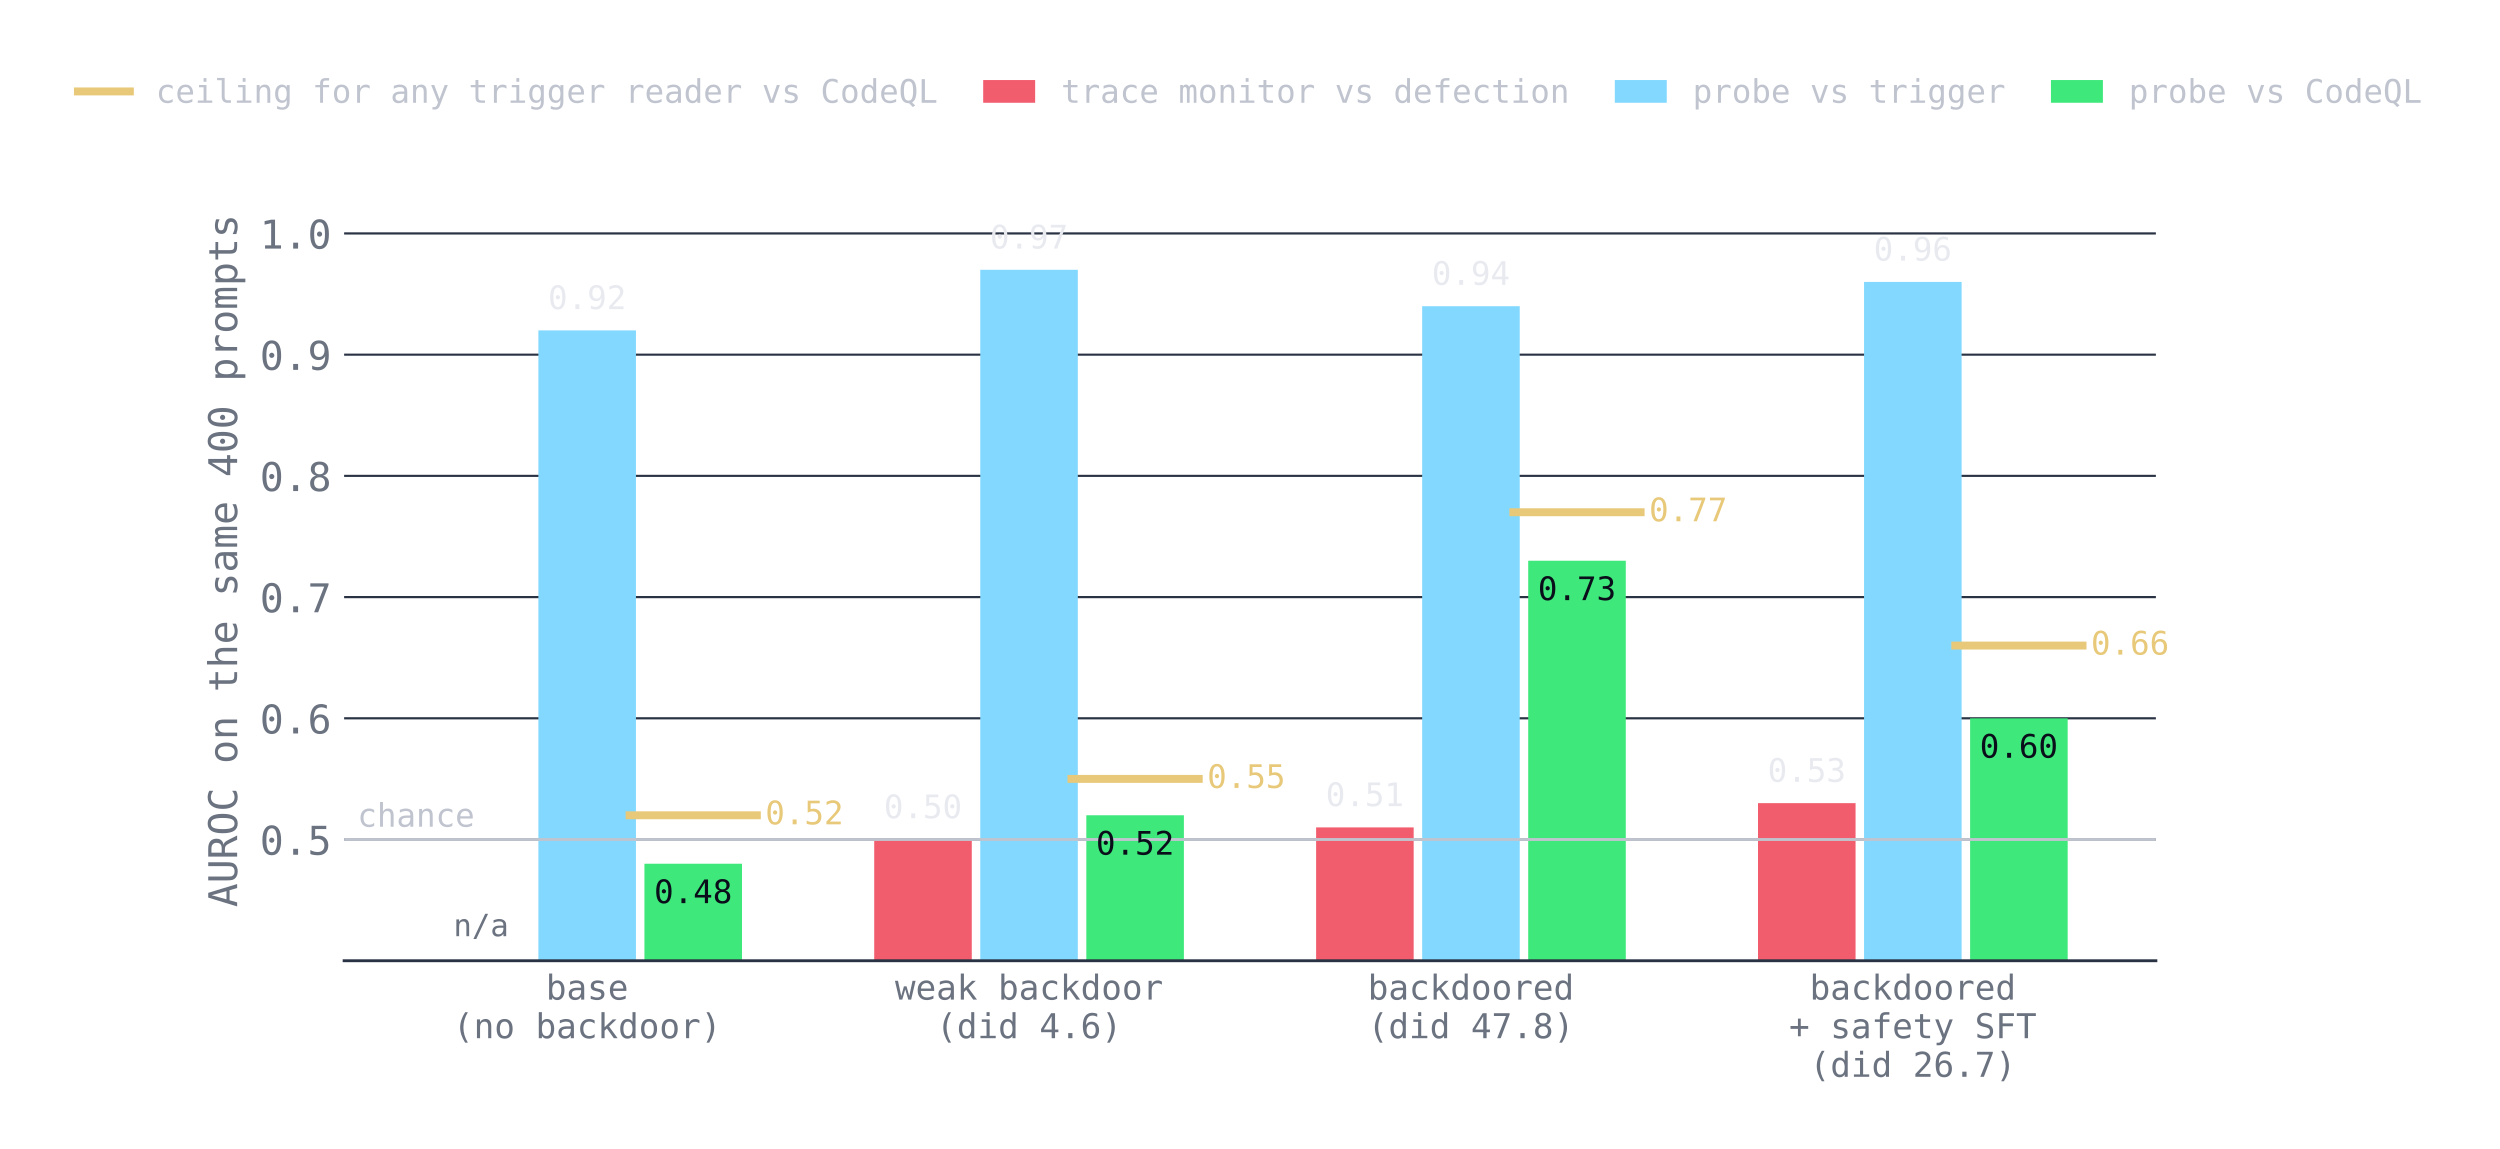
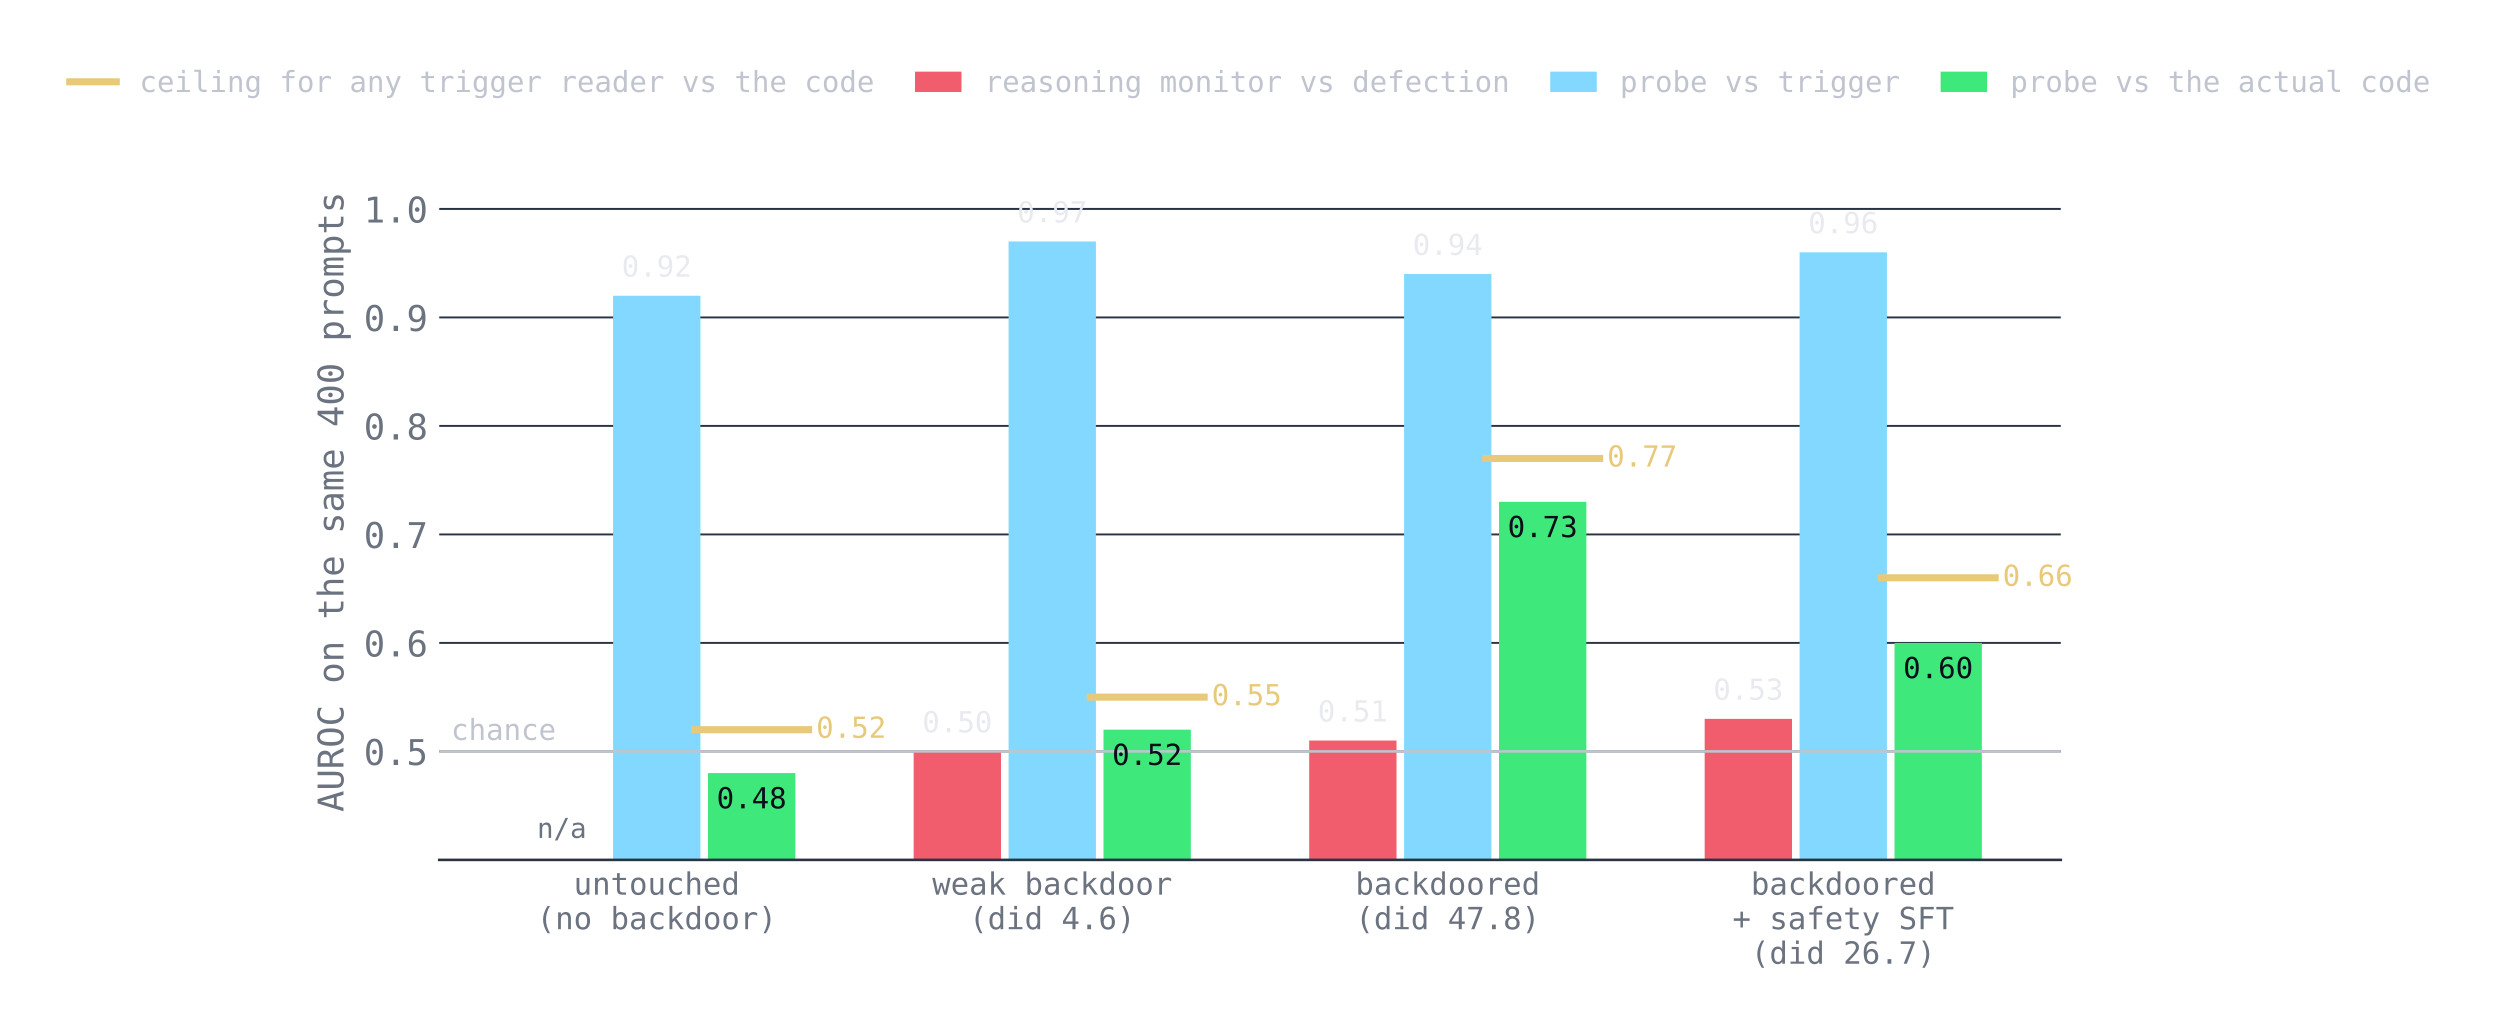
- <svg xmlns="http://www.w3.org/2000/svg" width="692.973pt" height="318.448pt" viewBox="0 0 692.973 318.448" version="1.1">
+ <svg xmlns="http://www.w3.org/2000/svg" width="774.247pt" height="318.448pt" viewBox="0 0 774.247 318.448" version="1.1">
  <defs>
    <style type="text/css">*{stroke-linejoin: round; stroke-linecap: butt}</style>
  </defs>
  <g id="figure_1">
    <g id="patch_1">
-       <path d="M 0 318.448  L 692.973 318.448  L 692.973 0  L 0 0  L 0 318.448  z " style="fill: none" />
+       <path d="M 0 318.448  L 774.247 318.448  L 774.247 0  L 0 0  L 0 318.448  z " style="fill: none" />
    </g>
    <g id="axes_1">
      <g id="patch_2">
-         <path d="M 95.387 266.306  L 597.587 266.306  L 597.587 44.546  L 95.387 44.546  L 95.387 266.306  z " style="fill: none" />
+         <path d="M 136.024 266.306  L 638.224 266.306  L 638.224 44.546  L 136.024 44.546  L 136.024 266.306  z " style="fill: none" />
      </g>
      <g id="line2d_1">
-         <path d="M 95.387 232.706  L 597.587 232.706  " clip-path="url(#p61e21dd4ff)" style="fill: none; stroke: #2a3344; stroke-width: 0.6; stroke-linecap: square" />
+         <path d="M 136.024 232.706  L 638.224 232.706  " clip-path="url(#p01555e289d)" style="fill: none; stroke: #2a3344; stroke-width: 0.6; stroke-linecap: square" />
      </g>
      <g id="line2d_2">
-         <path d="M 95.387 199.106  L 597.587 199.106  " clip-path="url(#p61e21dd4ff)" style="fill: none; stroke: #2a3344; stroke-width: 0.6; stroke-linecap: square" />
+         <path d="M 136.024 199.106  L 638.224 199.106  " clip-path="url(#p01555e289d)" style="fill: none; stroke: #2a3344; stroke-width: 0.6; stroke-linecap: square" />
      </g>
      <g id="line2d_3">
-         <path d="M 95.387 165.506  L 597.587 165.506  " clip-path="url(#p61e21dd4ff)" style="fill: none; stroke: #2a3344; stroke-width: 0.6; stroke-linecap: square" />
+         <path d="M 136.024 165.506  L 638.224 165.506  " clip-path="url(#p01555e289d)" style="fill: none; stroke: #2a3344; stroke-width: 0.6; stroke-linecap: square" />
      </g>
      <g id="line2d_4">
-         <path d="M 95.387 131.906  L 597.587 131.906  " clip-path="url(#p61e21dd4ff)" style="fill: none; stroke: #2a3344; stroke-width: 0.6; stroke-linecap: square" />
+         <path d="M 136.024 131.906  L 638.224 131.906  " clip-path="url(#p01555e289d)" style="fill: none; stroke: #2a3344; stroke-width: 0.6; stroke-linecap: square" />
      </g>
      <g id="line2d_5">
-         <path d="M 95.387 98.306  L 597.587 98.306  " clip-path="url(#p61e21dd4ff)" style="fill: none; stroke: #2a3344; stroke-width: 0.6; stroke-linecap: square" />
+         <path d="M 136.024 98.306  L 638.224 98.306  " clip-path="url(#p01555e289d)" style="fill: none; stroke: #2a3344; stroke-width: 0.6; stroke-linecap: square" />
      </g>
      <g id="line2d_6">
-         <path d="M 95.387 64.706  L 597.587 64.706  " clip-path="url(#p61e21dd4ff)" style="fill: none; stroke: #2a3344; stroke-width: 0.6; stroke-linecap: square" />
+         <path d="M 136.024 64.706  L 638.224 64.706  " clip-path="url(#p01555e289d)" style="fill: none; stroke: #2a3344; stroke-width: 0.6; stroke-linecap: square" />
      </g>
      <g id="patch_3">
-         <path d="M -1111.118 400.706  L -1013.128 400.706  L -1013.128 400.706  L -1111.118 400.706  z " clip-path="url(#p61e21dd4ff)" style="fill: #f25d6e" />
+         <path d="M -1070.481 400.706  L -972.491 400.706  L -972.491 400.706  L -1070.481 400.706  z " clip-path="url(#p01555e289d)" style="fill: #f25d6e" />
      </g>
      <g id="patch_4">
-         <path d="M -1111.118 400.706  L -1013.128 400.706  L -1013.128 400.706  L -1111.118 400.706  z " clip-path="url(#p61e21dd4ff)" style="fill: #82d8ff" />
+         <path d="M -1070.481 400.706  L -972.491 400.706  L -972.491 400.706  L -1070.481 400.706  z " clip-path="url(#p01555e289d)" style="fill: #82d8ff" />
      </g>
      <g id="patch_5">
-         <path d="M -1111.118 400.706  L -1013.128 400.706  L -1013.128 400.706  L -1111.118 400.706  z " clip-path="url(#p61e21dd4ff)" style="fill: #3ee87a" />
+         <path d="M -1070.481 400.706  L -972.491 400.706  L -972.491 400.706  L -1070.481 400.706  z " clip-path="url(#p01555e289d)" style="fill: #3ee87a" />
      </g>
      <g id="matplotlib.axis_1">
        <g id="xtick_1">
          <g id="line2d_7" />
          <g id="text_1">
-             <text style="font-size: 9.5px; font-family: 'IBM Plex Mono, DejaVu Sans Mono, monospace', monospace; fill: #6b7280" transform="translate(151.3163 277.0754)">base</text>
-             <text style="font-size: 9.5px; font-family: 'IBM Plex Mono, DejaVu Sans Mono, monospace', monospace; fill: #6b7280" transform="translate(125.5795 287.7739)">(no backdoor)</text>
+             <text style="font-size: 9.5px; font-family: 'IBM Plex Mono, DejaVu Sans Mono, monospace', monospace; fill: #6b7280" transform="translate(177.6552 277.0754)">untouched</text>
+             <text style="font-size: 9.5px; font-family: 'IBM Plex Mono, DejaVu Sans Mono, monospace', monospace; fill: #6b7280" transform="translate(166.2166 287.7739)">(no backdoor)</text>
          </g>
        </g>
        <g id="xtick_2">
          <g id="line2d_8" />
          <g id="text_2">
-             <text style="font-size: 9.5px; font-family: 'IBM Plex Mono, DejaVu Sans Mono, monospace', monospace; fill: #6b7280" transform="translate(248.0673 277.0754)">weak backdoor</text>
-             <text style="font-size: 9.5px; font-family: 'IBM Plex Mono, DejaVu Sans Mono, monospace', monospace; fill: #6b7280" transform="translate(259.5059 287.7739)">(did 4.6)</text>
+             <text style="font-size: 9.5px; font-family: 'IBM Plex Mono, DejaVu Sans Mono, monospace', monospace; fill: #6b7280" transform="translate(288.7044 277.0754)">weak backdoor</text>
+             <text style="font-size: 9.5px; font-family: 'IBM Plex Mono, DejaVu Sans Mono, monospace', monospace; fill: #6b7280" transform="translate(300.143 287.7739)">(did 4.6)</text>
          </g>
        </g>
        <g id="xtick_3">
          <g id="line2d_9" />
          <g id="text_3">
-             <text style="font-size: 9.5px; font-family: 'IBM Plex Mono, DejaVu Sans Mono, monospace', monospace; fill: #6b7280" transform="translate(379.1341 277.0754)">backdoored</text>
-             <text style="font-size: 9.5px; font-family: 'IBM Plex Mono, DejaVu Sans Mono, monospace', monospace; fill: #6b7280" transform="translate(379.1341 287.7739)">(did 47.8)</text>
+             <text style="font-size: 9.5px; font-family: 'IBM Plex Mono, DejaVu Sans Mono, monospace', monospace; fill: #6b7280" transform="translate(419.7712 277.0754)">backdoored</text>
+             <text style="font-size: 9.5px; font-family: 'IBM Plex Mono, DejaVu Sans Mono, monospace', monospace; fill: #6b7280" transform="translate(419.7712 287.7739)">(did 47.8)</text>
          </g>
        </g>
        <g id="xtick_4">
          <g id="line2d_10" />
          <g id="text_4">
-             <text style="font-size: 9.5px; font-family: 'IBM Plex Mono, DejaVu Sans Mono, monospace', monospace; fill: #6b7280" transform="translate(501.6219 277.0754)">backdoored</text>
-             <text style="font-size: 9.5px; font-family: 'IBM Plex Mono, DejaVu Sans Mono, monospace', monospace; fill: #6b7280" transform="translate(495.9026 287.7739)">+ safety SFT</text>
-             <text style="font-size: 9.5px; font-family: 'IBM Plex Mono, DejaVu Sans Mono, monospace', monospace; fill: #6b7280" transform="translate(501.6219 298.4724)">(did 26.7)</text>
+             <text style="font-size: 9.5px; font-family: 'IBM Plex Mono, DejaVu Sans Mono, monospace', monospace; fill: #6b7280" transform="translate(542.259 277.0754)">backdoored</text>
+             <text style="font-size: 9.5px; font-family: 'IBM Plex Mono, DejaVu Sans Mono, monospace', monospace; fill: #6b7280" transform="translate(536.5397 287.7739)">+ safety SFT</text>
+             <text style="font-size: 9.5px; font-family: 'IBM Plex Mono, DejaVu Sans Mono, monospace', monospace; fill: #6b7280" transform="translate(542.259 298.4724)">(did 26.7)</text>
          </g>
        </g>
      </g>
      <g id="matplotlib.axis_2">
        <g id="ytick_1">
          <g id="line2d_11" />
          <g id="text_5">
-             <text style="font-size: 11px; font-family: 'IBM Plex Mono, DejaVu Sans Mono, monospace', monospace; text-anchor: end; fill: #6b7280" x="91.887" y="236.915" transform="rotate(-0 91.88664 236.9148)">0.5</text>
+             <text style="font-size: 11px; font-family: 'IBM Plex Mono, DejaVu Sans Mono, monospace', monospace; text-anchor: end; fill: #6b7280" x="132.524" y="236.915" transform="rotate(-0 132.5238 236.9148)">0.5</text>
          </g>
        </g>
        <g id="ytick_2">
          <g id="line2d_12" />
          <g id="text_6">
-             <text style="font-size: 11px; font-family: 'IBM Plex Mono, DejaVu Sans Mono, monospace', monospace; text-anchor: end; fill: #6b7280" x="91.887" y="203.315" transform="rotate(-0 91.88664 203.3148)">0.6</text>
+             <text style="font-size: 11px; font-family: 'IBM Plex Mono, DejaVu Sans Mono, monospace', monospace; text-anchor: end; fill: #6b7280" x="132.524" y="203.315" transform="rotate(-0 132.5238 203.3148)">0.6</text>
          </g>
        </g>
        <g id="ytick_3">
          <g id="line2d_13" />
          <g id="text_7">
-             <text style="font-size: 11px; font-family: 'IBM Plex Mono, DejaVu Sans Mono, monospace', monospace; text-anchor: end; fill: #6b7280" x="91.887" y="169.715" transform="rotate(-0 91.88664 169.7148)">0.7</text>
+             <text style="font-size: 11px; font-family: 'IBM Plex Mono, DejaVu Sans Mono, monospace', monospace; text-anchor: end; fill: #6b7280" x="132.524" y="169.715" transform="rotate(-0 132.5238 169.7148)">0.7</text>
          </g>
        </g>
        <g id="ytick_4">
          <g id="line2d_14" />
          <g id="text_8">
-             <text style="font-size: 11px; font-family: 'IBM Plex Mono, DejaVu Sans Mono, monospace', monospace; text-anchor: end; fill: #6b7280" x="91.887" y="136.115" transform="rotate(-0 91.88664 136.1148)">0.8</text>
+             <text style="font-size: 11px; font-family: 'IBM Plex Mono, DejaVu Sans Mono, monospace', monospace; text-anchor: end; fill: #6b7280" x="132.524" y="136.115" transform="rotate(-0 132.5238 136.1148)">0.8</text>
          </g>
        </g>
        <g id="ytick_5">
          <g id="line2d_15" />
          <g id="text_9">
-             <text style="font-size: 11px; font-family: 'IBM Plex Mono, DejaVu Sans Mono, monospace', monospace; text-anchor: end; fill: #6b7280" x="91.887" y="102.515" transform="rotate(-0 91.88664 102.5148)">0.9</text>
+             <text style="font-size: 11px; font-family: 'IBM Plex Mono, DejaVu Sans Mono, monospace', monospace; text-anchor: end; fill: #6b7280" x="132.524" y="102.515" transform="rotate(-0 132.5238 102.5148)">0.9</text>
          </g>
        </g>
        <g id="ytick_6">
          <g id="line2d_16" />
          <g id="text_10">
-             <text style="font-size: 11px; font-family: 'IBM Plex Mono, DejaVu Sans Mono, monospace', monospace; text-anchor: end; fill: #6b7280" x="91.887" y="68.915" transform="rotate(-0 91.88664 68.91476)">1.0</text>
+             <text style="font-size: 11px; font-family: 'IBM Plex Mono, DejaVu Sans Mono, monospace', monospace; text-anchor: end; fill: #6b7280" x="132.524" y="68.915" transform="rotate(-0 132.5238 68.91476)">1.0</text>
          </g>
        </g>
        <g id="text_11">
-           <text style="font-size: 11px; font-family: 'IBM Plex Mono, DejaVu Sans Mono, monospace', monospace; text-anchor: middle; fill: #6b7280" x="65.732" y="155.426" transform="rotate(-90 65.73195 155.4264)">AUROC on the same 400 prompts</text>
+           <text style="font-size: 11px; font-family: 'IBM Plex Mono, DejaVu Sans Mono, monospace', monospace; text-anchor: middle; fill: #6b7280" x="106.369" y="155.426" transform="rotate(-90 106.3691 155.4264)">AUROC on the same 400 prompts</text>
        </g>
      </g>
      <g id="patch_6">
-         <path d="M 242.323 266.306  L 269.368 266.306  L 269.368 232.706  L 242.323 232.706  z " clip-path="url(#p61e21dd4ff)" style="fill: #f25d6e" />
+         <path d="M 282.96 266.306  L 310.005 266.306  L 310.005 232.706  L 282.96 232.706  z " clip-path="url(#p01555e289d)" style="fill: #f25d6e" />
      </g>
      <g id="patch_7">
-         <path d="M 364.811 266.306  L 391.856 266.306  L 391.856 229.346  L 364.811 229.346  z " clip-path="url(#p61e21dd4ff)" style="fill: #f25d6e" />
+         <path d="M 405.448 266.306  L 432.493 266.306  L 432.493 229.346  L 405.448 229.346  z " clip-path="url(#p01555e289d)" style="fill: #f25d6e" />
      </g>
      <g id="patch_8">
-         <path d="M 487.299 266.306  L 514.344 266.306  L 514.344 222.626  L 487.299 222.626  z " clip-path="url(#p61e21dd4ff)" style="fill: #f25d6e" />
+         <path d="M 527.936 266.306  L 554.981 266.306  L 554.981 222.626  L 527.936 222.626  z " clip-path="url(#p01555e289d)" style="fill: #f25d6e" />
      </g>
      <g id="patch_9">
-         <path d="M 149.232 266.306  L 176.278 266.306  L 176.278 91.586  L 149.232 91.586  z " clip-path="url(#p61e21dd4ff)" style="fill: #82d8ff" />
+         <path d="M 189.869 266.306  L 216.915 266.306  L 216.915 91.586  L 189.869 91.586  z " clip-path="url(#p01555e289d)" style="fill: #82d8ff" />
      </g>
      <g id="patch_10">
-         <path d="M 271.72 266.306  L 298.765 266.306  L 298.765 74.786  L 271.72 74.786  z " clip-path="url(#p61e21dd4ff)" style="fill: #82d8ff" />
+         <path d="M 312.357 266.306  L 339.403 266.306  L 339.403 74.786  L 312.357 74.786  z " clip-path="url(#p01555e289d)" style="fill: #82d8ff" />
      </g>
      <g id="patch_11">
-         <path d="M 394.208 266.306  L 421.253 266.306  L 421.253 84.866  L 394.208 84.866  z " clip-path="url(#p61e21dd4ff)" style="fill: #82d8ff" />
+         <path d="M 434.845 266.306  L 461.89 266.306  L 461.89 84.866  L 434.845 84.866  z " clip-path="url(#p01555e289d)" style="fill: #82d8ff" />
      </g>
      <g id="patch_12">
-         <path d="M 516.696 266.306  L 543.741 266.306  L 543.741 78.146  L 516.696 78.146  z " clip-path="url(#p61e21dd4ff)" style="fill: #82d8ff" />
+         <path d="M 557.333 266.306  L 584.378 266.306  L 584.378 78.146  L 557.333 78.146  z " clip-path="url(#p01555e289d)" style="fill: #82d8ff" />
      </g>
      <g id="patch_13">
-         <path d="M 178.629 266.306  L 205.675 266.306  L 205.675 239.426  L 178.629 239.426  z " clip-path="url(#p61e21dd4ff)" style="fill: #3ee87a" />
+         <path d="M 219.266 266.306  L 246.312 266.306  L 246.312 239.426  L 219.266 239.426  z " clip-path="url(#p01555e289d)" style="fill: #3ee87a" />
      </g>
      <g id="patch_14">
-         <path d="M 301.117 266.306  L 328.162 266.306  L 328.162 225.986  L 301.117 225.986  z " clip-path="url(#p61e21dd4ff)" style="fill: #3ee87a" />
+         <path d="M 341.754 266.306  L 368.8 266.306  L 368.8 225.986  L 341.754 225.986  z " clip-path="url(#p01555e289d)" style="fill: #3ee87a" />
      </g>
      <g id="patch_15">
-         <path d="M 423.605 266.306  L 450.65 266.306  L 450.65 155.426  L 423.605 155.426  z " clip-path="url(#p61e21dd4ff)" style="fill: #3ee87a" />
+         <path d="M 464.242 266.306  L 491.287 266.306  L 491.287 155.426  L 464.242 155.426  z " clip-path="url(#p01555e289d)" style="fill: #3ee87a" />
      </g>
      <g id="patch_16">
-         <path d="M 546.093 266.306  L 573.138 266.306  L 573.138 199.106  L 546.093 199.106  z " clip-path="url(#p61e21dd4ff)" style="fill: #3ee87a" />
+         <path d="M 586.73 266.306  L 613.775 266.306  L 613.775 199.106  L 586.73 199.106  z " clip-path="url(#p01555e289d)" style="fill: #3ee87a" />
      </g>
      <g id="line2d_17">
-         <path clip-path="url(#p61e21dd4ff)" style="fill: none; stroke: #e8c97a; stroke-width: 2.2; stroke-linecap: square" />
+         <path clip-path="url(#p01555e289d)" style="fill: none; stroke: #e8c97a; stroke-width: 2.2; stroke-linecap: square" />
      </g>
      <g id="line2d_18">
-         <path d="M 95.387 232.706  L 597.587 232.706  " clip-path="url(#p61e21dd4ff)" style="fill: none; stroke: #c0c4cf; stroke-width: 0.8; stroke-linecap: square" />
+         <path d="M 136.024 232.706  L 638.224 232.706  " clip-path="url(#p01555e289d)" style="fill: none; stroke: #c0c4cf; stroke-width: 0.8; stroke-linecap: square" />
      </g>
      <g id="patch_17">
-         <path d="M 95.387 266.306  L 597.587 266.306  " style="fill: none; stroke: #2a3344; stroke-width: 0.8; stroke-linejoin: miter; stroke-linecap: square" />
+         <path d="M 136.024 266.306  L 638.224 266.306  " style="fill: none; stroke: #2a3344; stroke-width: 0.8; stroke-linejoin: miter; stroke-linecap: square" />
      </g>
      <g id="text_12">
-         <text style="font-size: 8.5px; font-family: 'IBM Plex Mono, DejaVu Sans Mono, monospace', monospace; text-anchor: middle; fill: #6b7280" x="133.358" y="259.499" transform="rotate(-0 133.3579 259.4987)">n/a</text>
+         <text style="font-size: 8.5px; font-family: 'IBM Plex Mono, DejaVu Sans Mono, monospace', monospace; text-anchor: middle; fill: #6b7280" x="173.995" y="259.499" transform="rotate(-0 173.995 259.4987)">n/a</text>
      </g>
      <g id="text_13">
-         <text style="font-size: 9px; font-family: 'IBM Plex Mono, DejaVu Sans Mono, monospace', monospace; text-anchor: middle; fill: #e8eaf0" x="255.846" y="226.803" transform="rotate(-0 255.8457 226.8027)">0.50</text>
+         <text style="font-size: 9px; font-family: 'IBM Plex Mono, DejaVu Sans Mono, monospace', monospace; text-anchor: middle; fill: #e8eaf0" x="296.483" y="226.803" transform="rotate(-0 296.4828 226.8027)">0.50</text>
      </g>
      <g id="text_14">
-         <text style="font-size: 9px; font-family: 'IBM Plex Mono, DejaVu Sans Mono, monospace', monospace; text-anchor: middle; fill: #e8eaf0" x="378.333" y="223.443" transform="rotate(-0 378.3335 223.4427)">0.51</text>
+         <text style="font-size: 9px; font-family: 'IBM Plex Mono, DejaVu Sans Mono, monospace', monospace; text-anchor: middle; fill: #e8eaf0" x="418.971" y="223.443" transform="rotate(-0 418.9706 223.4427)">0.51</text>
      </g>
      <g id="text_15">
-         <text style="font-size: 9px; font-family: 'IBM Plex Mono, DejaVu Sans Mono, monospace', monospace; text-anchor: middle; fill: #e8eaf0" x="500.821" y="216.723" transform="rotate(-0 500.8213 216.7227)">0.53</text>
+         <text style="font-size: 9px; font-family: 'IBM Plex Mono, DejaVu Sans Mono, monospace', monospace; text-anchor: middle; fill: #e8eaf0" x="541.458" y="216.723" transform="rotate(-0 541.4584 216.7227)">0.53</text>
      </g>
      <g id="text_16">
-         <text style="font-size: 9px; font-family: 'IBM Plex Mono, DejaVu Sans Mono, monospace', monospace; text-anchor: middle; fill: #e8eaf0" x="162.755" y="85.683" transform="rotate(-0 162.7549 85.68268)">0.92</text>
+         <text style="font-size: 9px; font-family: 'IBM Plex Mono, DejaVu Sans Mono, monospace', monospace; text-anchor: middle; fill: #e8eaf0" x="203.392" y="85.683" transform="rotate(-0 203.392 85.68268)">0.92</text>
      </g>
      <g id="text_17">
-         <text style="font-size: 9px; font-family: 'IBM Plex Mono, DejaVu Sans Mono, monospace', monospace; text-anchor: middle; fill: #e8eaf0" x="285.243" y="68.883" transform="rotate(-0 285.2427 68.88268)">0.97</text>
+         <text style="font-size: 9px; font-family: 'IBM Plex Mono, DejaVu Sans Mono, monospace', monospace; text-anchor: middle; fill: #e8eaf0" x="325.88" y="68.883" transform="rotate(-0 325.8798 68.88268)">0.97</text>
      </g>
      <g id="text_18">
-         <text style="font-size: 9px; font-family: 'IBM Plex Mono, DejaVu Sans Mono, monospace', monospace; text-anchor: middle; fill: #e8eaf0" x="407.731" y="78.963" transform="rotate(-0 407.7305 78.96268)">0.94</text>
+         <text style="font-size: 9px; font-family: 'IBM Plex Mono, DejaVu Sans Mono, monospace', monospace; text-anchor: middle; fill: #e8eaf0" x="448.368" y="78.963" transform="rotate(-0 448.3677 78.96268)">0.94</text>
      </g>
      <g id="text_19">
-         <text style="font-size: 9px; font-family: 'IBM Plex Mono, DejaVu Sans Mono, monospace', monospace; text-anchor: middle; fill: #e8eaf0" x="530.218" y="72.243" transform="rotate(-0 530.2183 72.24268)">0.96</text>
+         <text style="font-size: 9px; font-family: 'IBM Plex Mono, DejaVu Sans Mono, monospace', monospace; text-anchor: middle; fill: #e8eaf0" x="570.855" y="72.243" transform="rotate(-0 570.8555 72.24268)">0.96</text>
      </g>
      <g id="line2d_19">
-         <path d="M 174.514 225.986  L 209.79 225.986  " clip-path="url(#p61e21dd4ff)" style="fill: none; stroke: #e8c97a; stroke-width: 2.2; stroke-linecap: square" />
+         <path d="M 215.151 225.986  L 250.427 225.986  " clip-path="url(#p01555e289d)" style="fill: none; stroke: #e8c97a; stroke-width: 2.2; stroke-linecap: square" />
      </g>
      <g id="text_20">
-         <text style="font-size: 9px; font-family: 'IBM Plex Mono, DejaVu Sans Mono, monospace', monospace; text-anchor: start; fill: #e8c97a" x="212.142" y="228.494" transform="rotate(-0 212.142 228.4937)">0.52</text>
+         <text style="font-size: 9px; font-family: 'IBM Plex Mono, DejaVu Sans Mono, monospace', monospace; text-anchor: start; fill: #e8c97a" x="252.779" y="228.494" transform="rotate(-0 252.7791 228.4937)">0.52</text>
      </g>
      <g id="line2d_20">
-         <path d="M 297.002 215.906  L 332.278 215.906  " clip-path="url(#p61e21dd4ff)" style="fill: none; stroke: #e8c97a; stroke-width: 2.2; stroke-linecap: square" />
+         <path d="M 337.639 215.906  L 372.915 215.906  " clip-path="url(#p01555e289d)" style="fill: none; stroke: #e8c97a; stroke-width: 2.2; stroke-linecap: square" />
      </g>
      <g id="text_21">
-         <text style="font-size: 9px; font-family: 'IBM Plex Mono, DejaVu Sans Mono, monospace', monospace; text-anchor: start; fill: #e8c97a" x="334.63" y="218.414" transform="rotate(-0 334.6298 218.4137)">0.55</text>
+         <text style="font-size: 9px; font-family: 'IBM Plex Mono, DejaVu Sans Mono, monospace', monospace; text-anchor: start; fill: #e8c97a" x="375.267" y="218.414" transform="rotate(-0 375.2669 218.4137)">0.55</text>
      </g>
      <g id="line2d_21">
-         <path d="M 419.489 141.986  L 454.766 141.986  " clip-path="url(#p61e21dd4ff)" style="fill: none; stroke: #e8c97a; stroke-width: 2.2; stroke-linecap: square" />
+         <path d="M 460.126 141.986  L 495.403 141.986  " clip-path="url(#p01555e289d)" style="fill: none; stroke: #e8c97a; stroke-width: 2.2; stroke-linecap: square" />
      </g>
      <g id="text_22">
-         <text style="font-size: 9px; font-family: 'IBM Plex Mono, DejaVu Sans Mono, monospace', monospace; text-anchor: start; fill: #e8c97a" x="457.118" y="144.494" transform="rotate(-0 457.1176 144.4937)">0.77</text>
+         <text style="font-size: 9px; font-family: 'IBM Plex Mono, DejaVu Sans Mono, monospace', monospace; text-anchor: start; fill: #e8c97a" x="497.755" y="144.494" transform="rotate(-0 497.7547 144.4937)">0.77</text>
      </g>
      <g id="line2d_22">
-         <path d="M 541.977 178.946  L 577.254 178.946  " clip-path="url(#p61e21dd4ff)" style="fill: none; stroke: #e8c97a; stroke-width: 2.2; stroke-linecap: square" />
+         <path d="M 582.614 178.946  L 617.891 178.946  " clip-path="url(#p01555e289d)" style="fill: none; stroke: #e8c97a; stroke-width: 2.2; stroke-linecap: square" />
      </g>
      <g id="text_23">
-         <text style="font-size: 9px; font-family: 'IBM Plex Mono, DejaVu Sans Mono, monospace', monospace; text-anchor: start; fill: #e8c97a" x="579.605" y="181.454" transform="rotate(-0 579.6054 181.4537)">0.66</text>
+         <text style="font-size: 9px; font-family: 'IBM Plex Mono, DejaVu Sans Mono, monospace', monospace; text-anchor: start; fill: #e8c97a" x="620.243" y="181.454" transform="rotate(-0 620.2425 181.4537)">0.66</text>
      </g>
      <g id="text_24">
-         <text style="font-size: 9px; font-family: 'IBM Plex Mono, DejaVu Sans Mono, monospace', monospace; text-anchor: start; fill: #c0c4cf" x="99.061" y="229.155" transform="rotate(-0 99.06127 229.1547)">chance</text>
+         <text style="font-size: 9px; font-family: 'IBM Plex Mono, DejaVu Sans Mono, monospace', monospace; text-anchor: start; fill: #c0c4cf" x="139.698" y="229.155" transform="rotate(-0 139.6984 229.1547)">chance</text>
      </g>
      <g id="text_25">
-         <text style="font-size: 9px; font-family: 'IBM Plex Mono, DejaVu Sans Mono, monospace', monospace; text-anchor: middle; fill: #0a0e1a" x="192.152" y="250.345" transform="rotate(-0 192.152 250.3448)">0.48</text>
+         <text style="font-size: 9px; font-family: 'IBM Plex Mono, DejaVu Sans Mono, monospace', monospace; text-anchor: middle; fill: #0a0e1a" x="232.789" y="250.345" transform="rotate(-0 232.7891 250.3448)">0.48</text>
      </g>
      <g id="text_26">
-         <text style="font-size: 9px; font-family: 'IBM Plex Mono, DejaVu Sans Mono, monospace', monospace; text-anchor: middle; fill: #0a0e1a" x="314.64" y="236.905" transform="rotate(-0 314.6398 236.9048)">0.52</text>
+         <text style="font-size: 9px; font-family: 'IBM Plex Mono, DejaVu Sans Mono, monospace', monospace; text-anchor: middle; fill: #0a0e1a" x="355.277" y="236.905" transform="rotate(-0 355.2769 236.9048)">0.52</text>
      </g>
      <g id="text_27">
-         <text style="font-size: 9px; font-family: 'IBM Plex Mono, DejaVu Sans Mono, monospace', monospace; text-anchor: middle; fill: #0a0e1a" x="437.128" y="166.345" transform="rotate(-0 437.1276 166.3448)">0.73</text>
+         <text style="font-size: 9px; font-family: 'IBM Plex Mono, DejaVu Sans Mono, monospace', monospace; text-anchor: middle; fill: #0a0e1a" x="477.765" y="166.345" transform="rotate(-0 477.7647 166.3448)">0.73</text>
      </g>
      <g id="text_28">
-         <text style="font-size: 9px; font-family: 'IBM Plex Mono, DejaVu Sans Mono, monospace', monospace; text-anchor: middle; fill: #0a0e1a" x="559.615" y="210.025" transform="rotate(-0 559.6154 210.0248)">0.60</text>
+         <text style="font-size: 9px; font-family: 'IBM Plex Mono, DejaVu Sans Mono, monospace', monospace; text-anchor: middle; fill: #0a0e1a" x="600.253" y="210.025" transform="rotate(-0 600.2525 210.0248)">0.60</text>
      </g>
      <g id="legend_1">
        <g id="line2d_23">
          <path d="M 21.6 25.336  L 28.8 25.336  L 36 25.336  " style="fill: none; stroke: #e8c97a; stroke-width: 2.2; stroke-linecap: square" />
        </g>
        <g id="text_29">
-           <text style="font-size: 9px; font-family: 'IBM Plex Mono, DejaVu Sans Mono, monospace', monospace; text-anchor: start; fill: #c0c4cf" x="43.2" y="28.486" transform="rotate(-0 43.2 28.48641)">ceiling for any trigger reader vs CodeQL</text>
+           <text style="font-size: 9px; font-family: 'IBM Plex Mono, DejaVu Sans Mono, monospace', monospace; text-anchor: start; fill: #c0c4cf" x="43.2" y="28.486" transform="rotate(-0 43.2 28.48641)">ceiling for any trigger reader vs the code</text>
        </g>
        <g id="patch_18">
-           <path d="M 272.531 28.486  L 286.931 28.486  L 286.931 22.186  L 272.531 22.186  z " style="fill: #f25d6e" />
+           <path d="M 283.368 28.486  L 297.768 28.486  L 297.768 22.186  L 283.368 22.186  z " style="fill: #f25d6e" />
        </g>
        <g id="text_30">
-           <text style="font-size: 9px; font-family: 'IBM Plex Mono, DejaVu Sans Mono, monospace', monospace; text-anchor: start; fill: #c0c4cf" x="294.131" y="28.486" transform="rotate(-0 294.1313 28.48641)">trace monitor vs defection</text>
+           <text style="font-size: 9px; font-family: 'IBM Plex Mono, DejaVu Sans Mono, monospace', monospace; text-anchor: start; fill: #c0c4cf" x="304.968" y="28.486" transform="rotate(-0 304.9678 28.48641)">reasoning monitor vs defection</text>
        </g>
        <g id="patch_19">
-           <path d="M 447.607 28.486  L 462.007 28.486  L 462.007 22.186  L 447.607 22.186  z " style="fill: #82d8ff" />
+           <path d="M 480.116 28.486  L 494.516 28.486  L 494.516 22.186  L 480.116 22.186  z " style="fill: #82d8ff" />
        </g>
        <g id="text_31">
-           <text style="font-size: 9px; font-family: 'IBM Plex Mono, DejaVu Sans Mono, monospace', monospace; text-anchor: start; fill: #c0c4cf" x="469.207" y="28.486" transform="rotate(-0 469.2066 28.48641)">probe vs trigger</text>
+           <text style="font-size: 9px; font-family: 'IBM Plex Mono, DejaVu Sans Mono, monospace', monospace; text-anchor: start; fill: #c0c4cf" x="501.716" y="28.486" transform="rotate(-0 501.7163 28.48641)">probe vs trigger</text>
        </g>
        <g id="patch_20">
-           <path d="M 568.499 28.486  L 582.899 28.486  L 582.899 22.186  L 568.499 22.186  z " style="fill: #3ee87a" />
+           <path d="M 601.009 28.486  L 615.409 28.486  L 615.409 22.186  L 601.009 22.186  z " style="fill: #3ee87a" />
        </g>
        <g id="text_32">
-           <text style="font-size: 9px; font-family: 'IBM Plex Mono, DejaVu Sans Mono, monospace', monospace; text-anchor: start; fill: #c0c4cf" x="590.099" y="28.486" transform="rotate(-0 590.0991 28.48641)">probe vs CodeQL</text>
+           <text style="font-size: 9px; font-family: 'IBM Plex Mono, DejaVu Sans Mono, monospace', monospace; text-anchor: start; fill: #c0c4cf" x="622.609" y="28.486" transform="rotate(-0 622.6087 28.48641)">probe vs the actual code</text>
        </g>
      </g>
    </g>
  </g>
  <defs>
-     <clipPath id="p61e21dd4ff">
-       <rect x="95.387" y="44.546" width="502.2" height="221.76" />
+     <clipPath id="p01555e289d">
+       <rect x="136.024" y="44.546" width="502.2" height="221.76" />
    </clipPath>
  </defs>
</svg>
